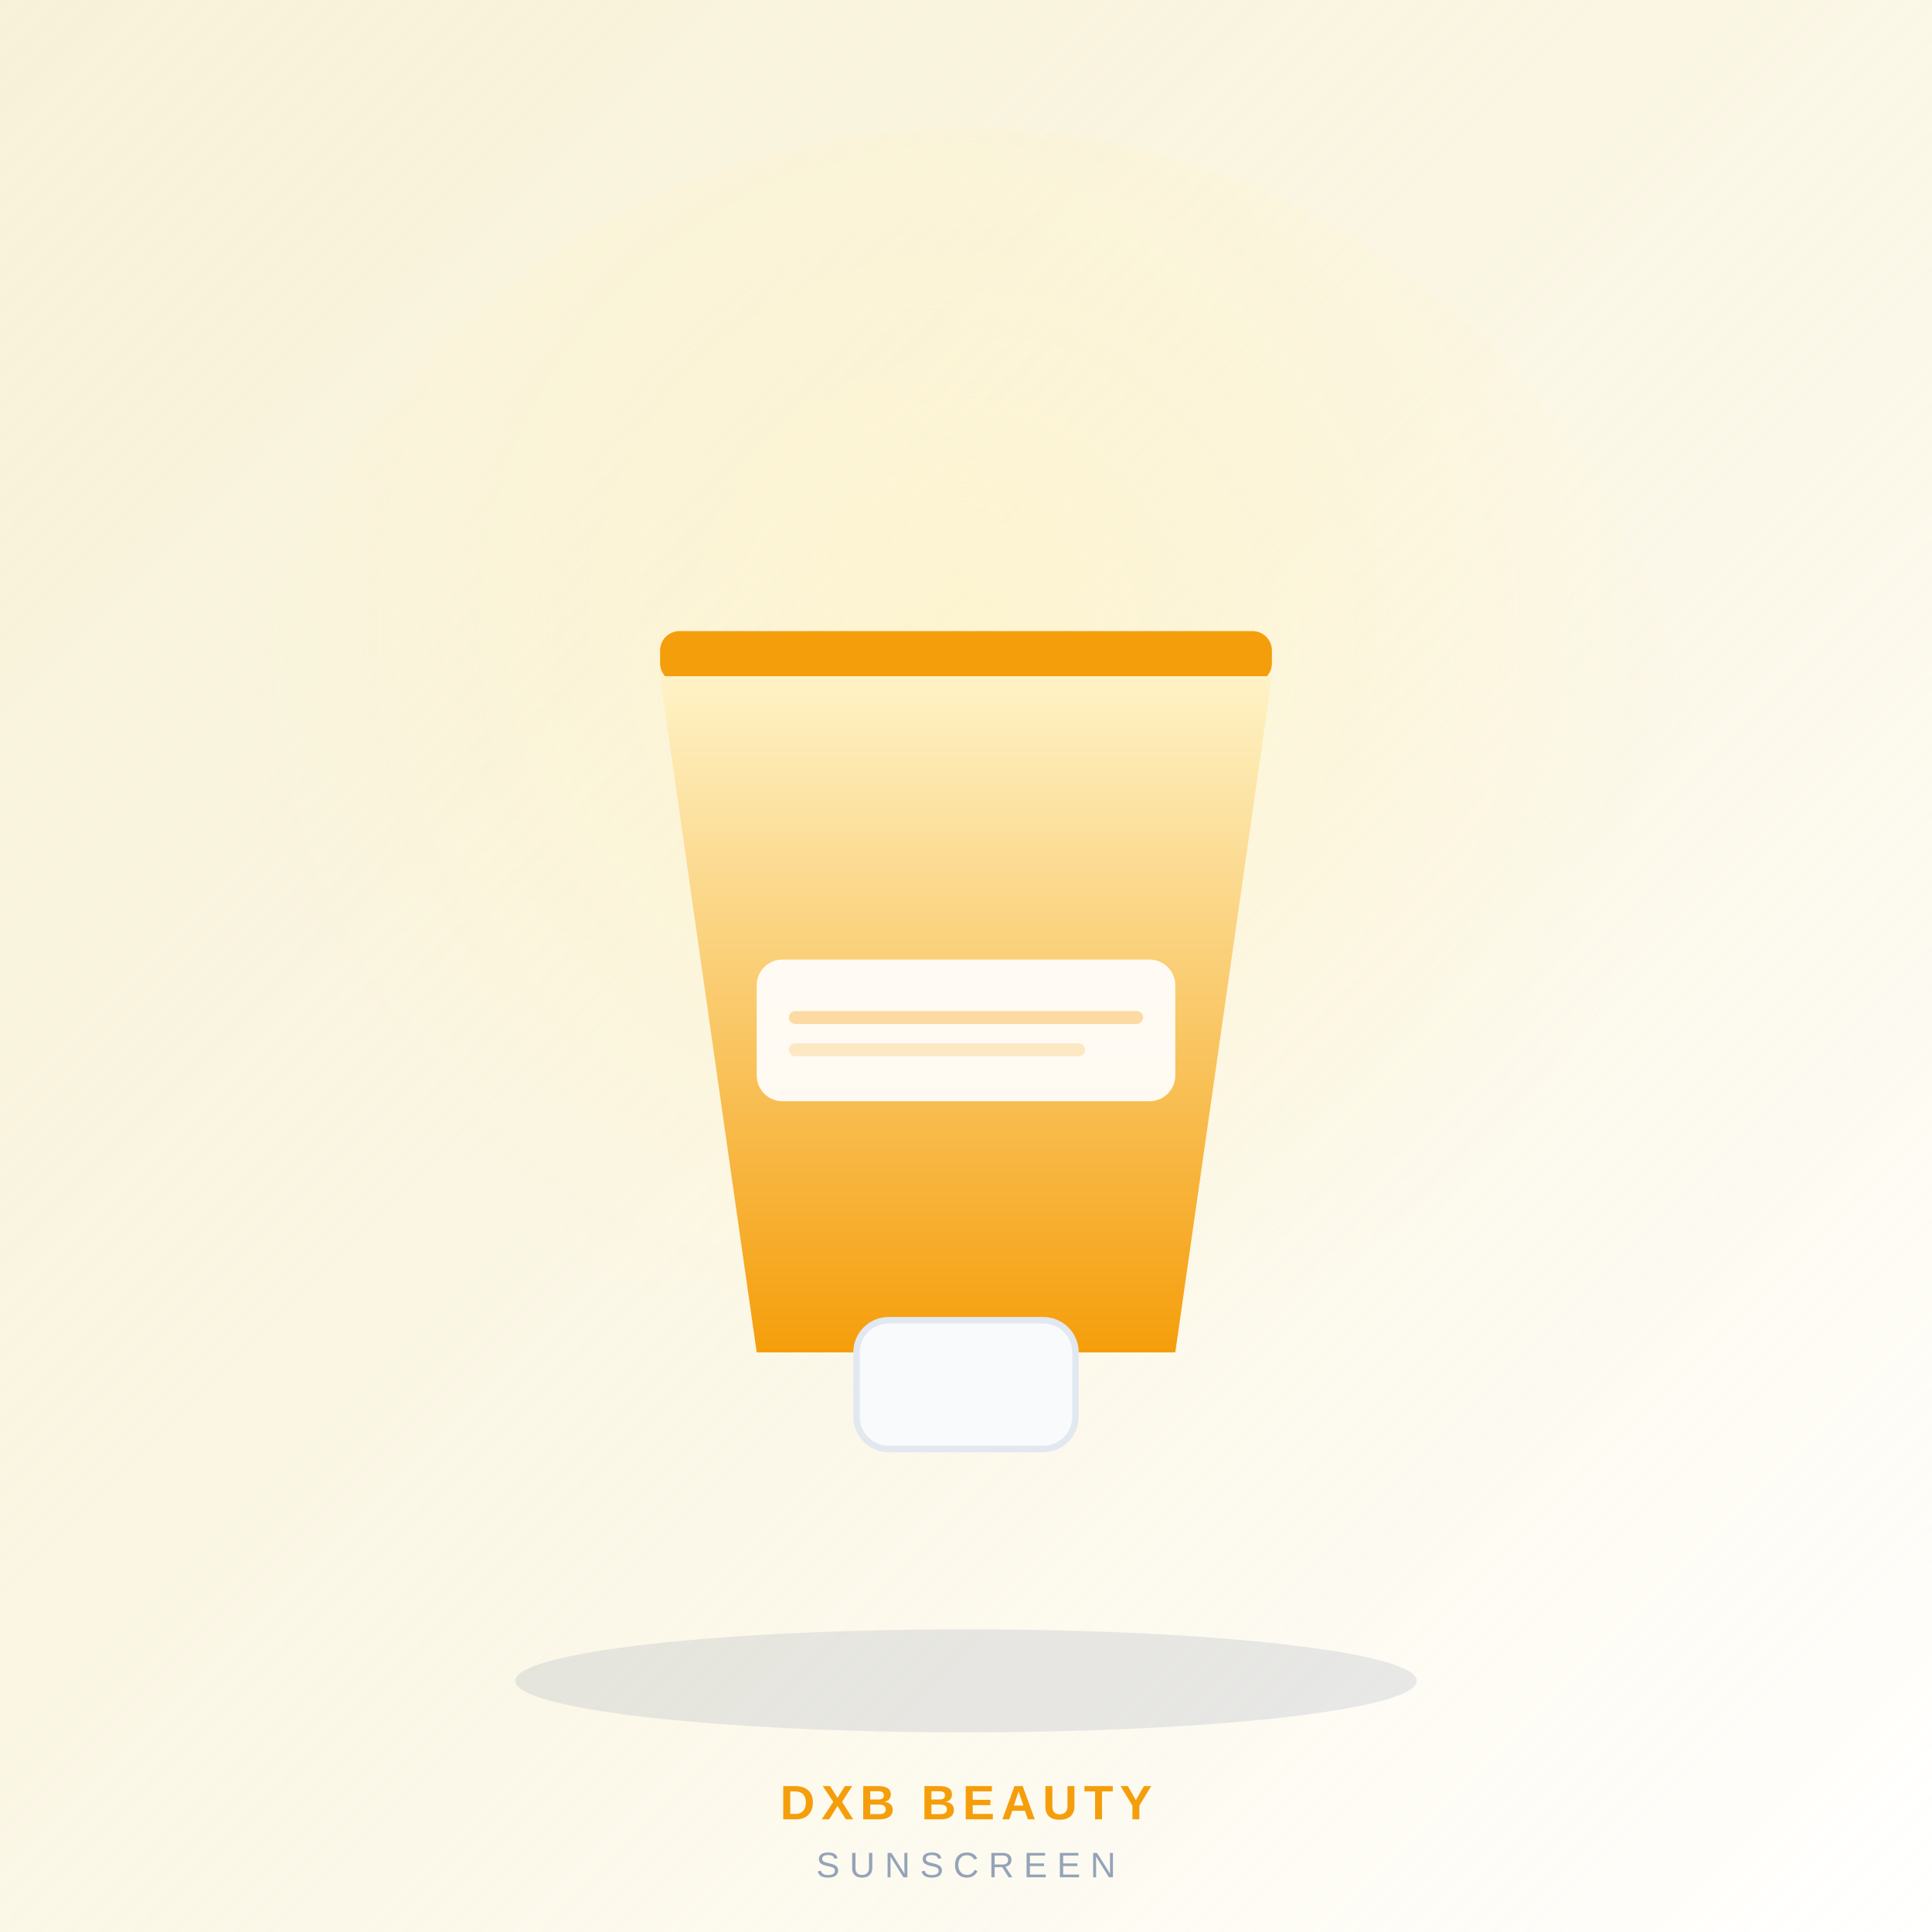
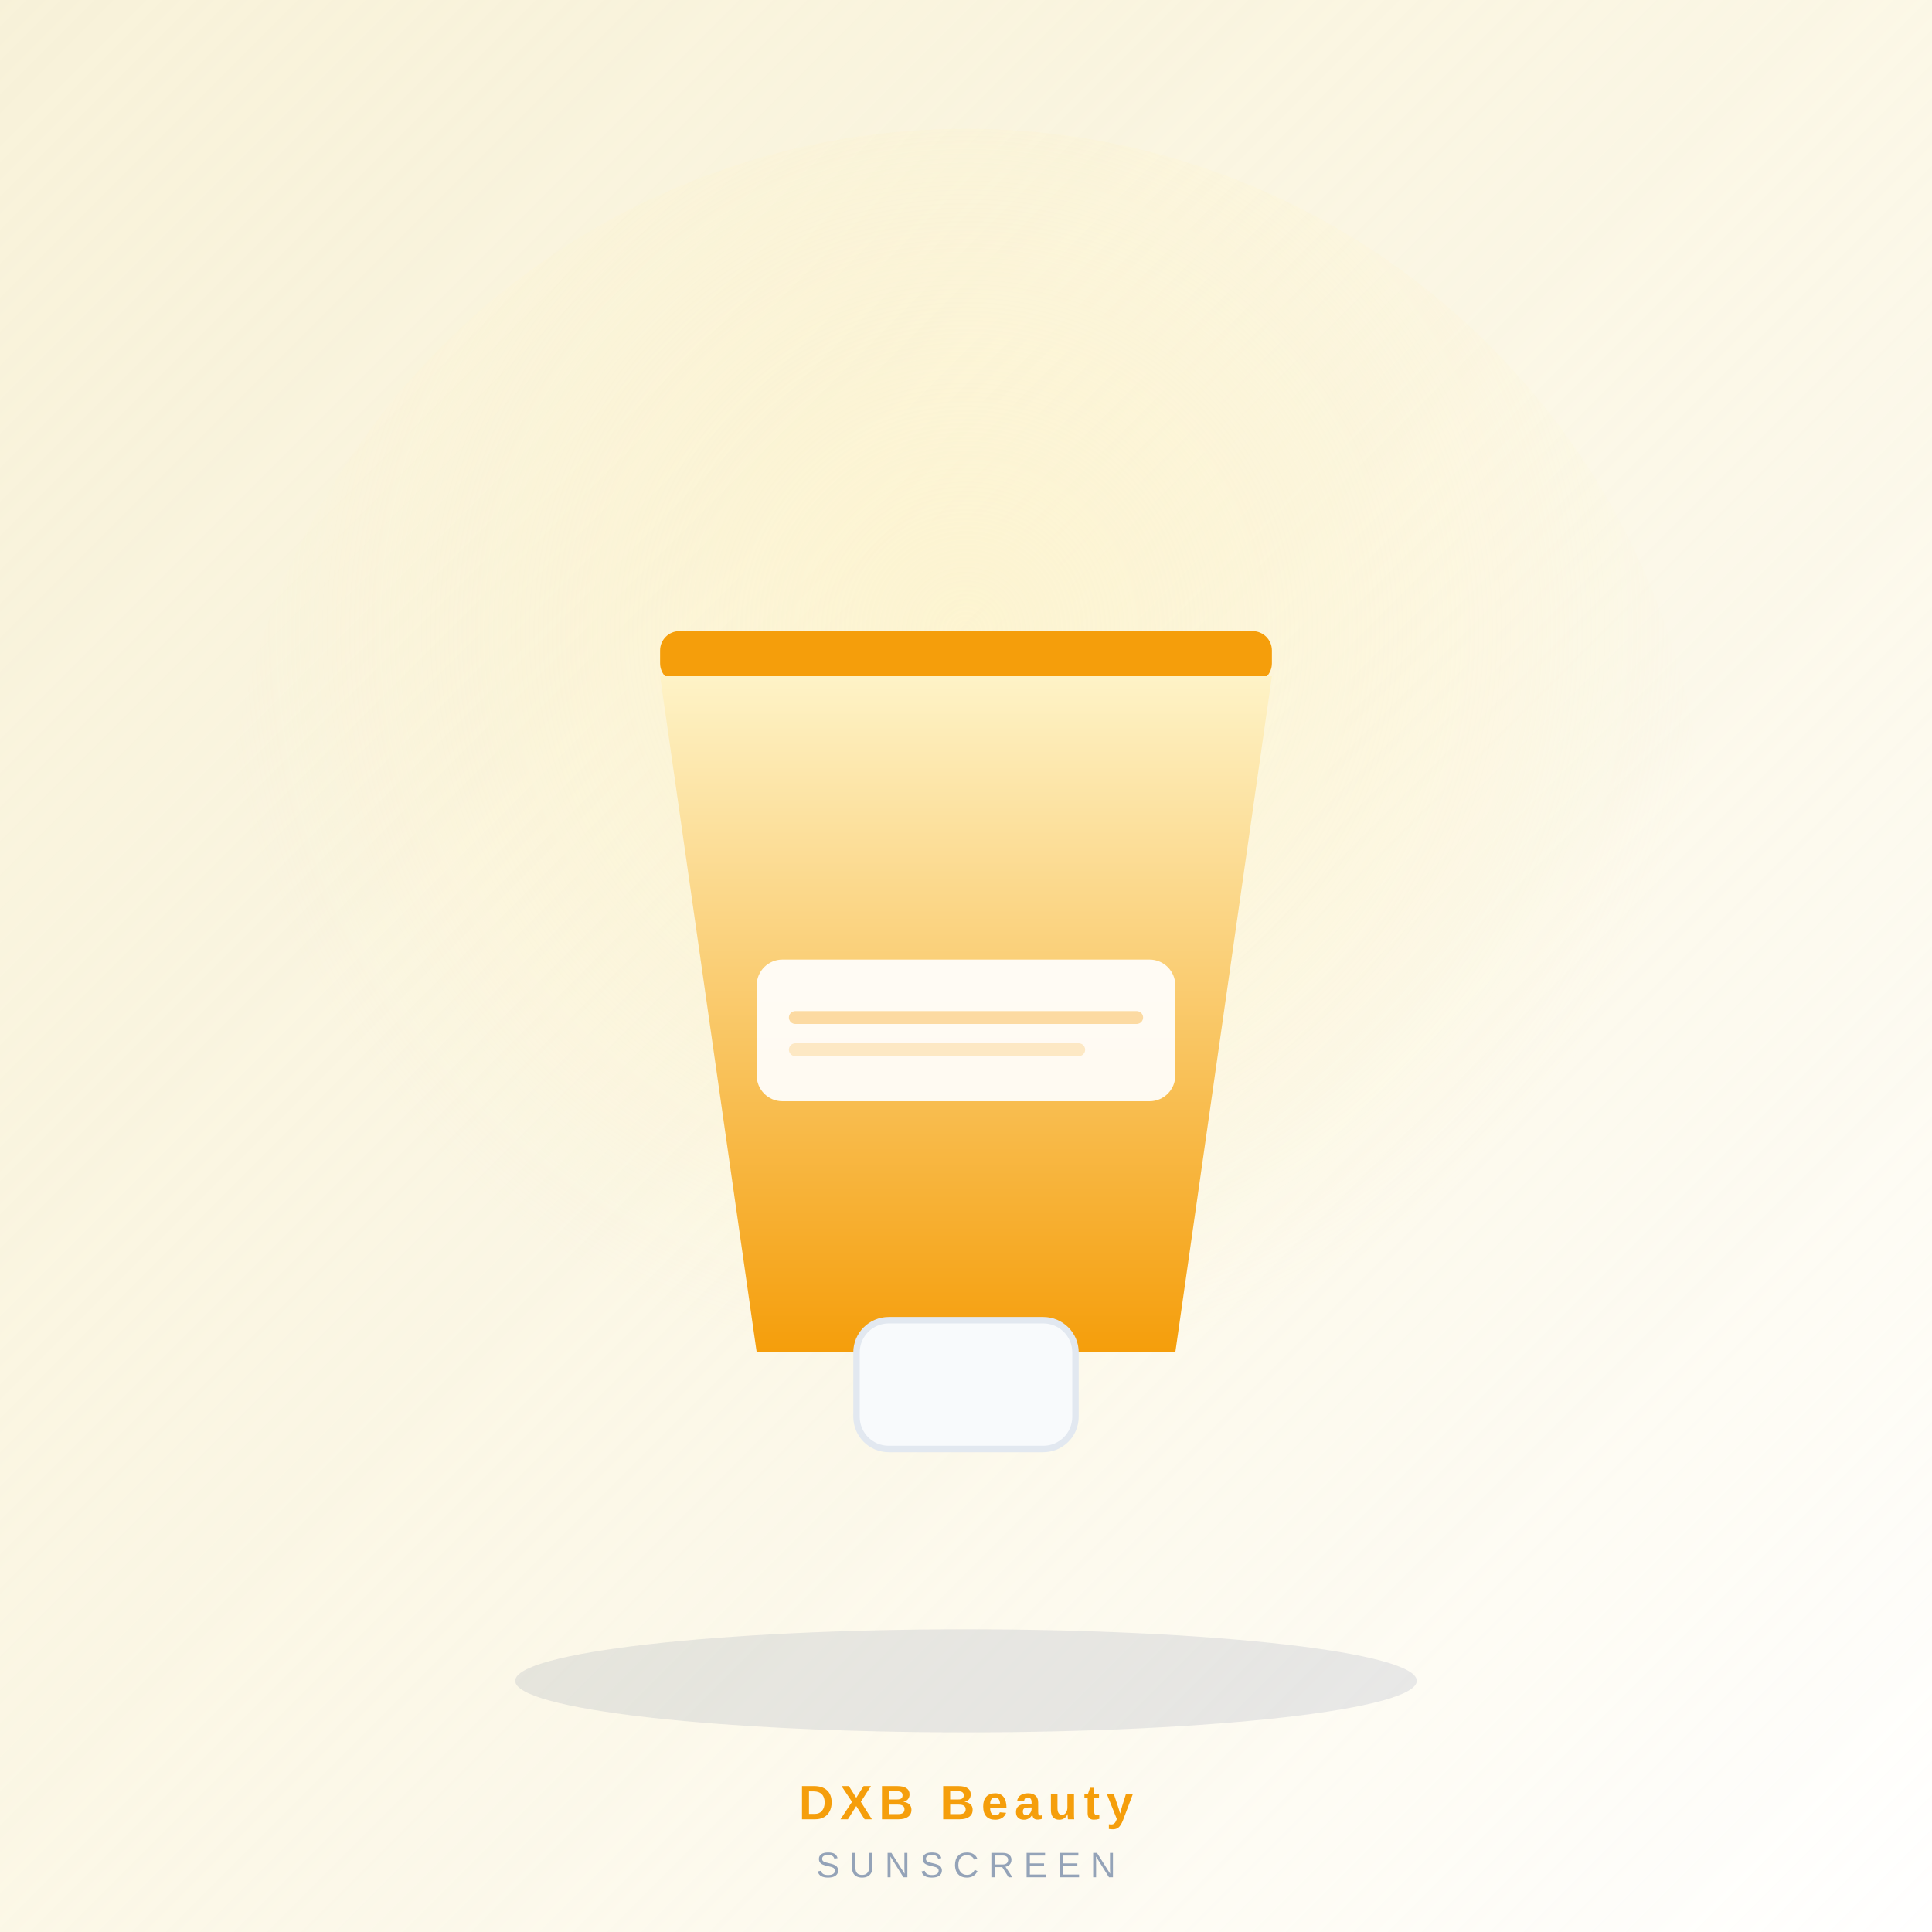
<svg xmlns="http://www.w3.org/2000/svg" width="600" height="600" viewBox="0 0 600 600">
  <defs>
    <linearGradient id="bg" x1="0" y1="0" x2="1" y2="1">
      <stop offset="0%" stop-color="#fef3c7" stop-opacity="0.55" />
      <stop offset="100%" stop-color="#ffffff" />
    </linearGradient>
    <linearGradient id="body" x1="0" y1="0" x2="0" y2="1">
      <stop offset="0%" stop-color="#fef3c7" />
      <stop offset="100%" stop-color="#f59e0b" />
    </linearGradient>
    <radialGradient id="spot" cx="50%" cy="34%" r="50%">
      <stop offset="0%" stop-color="#fef3c7" stop-opacity="0.65" />
      <stop offset="100%" stop-color="#fef3c7" stop-opacity="0" />
    </radialGradient>
  </defs>
  <rect width="600" height="600" fill="url(#bg)" />
  <ellipse cx="300" cy="270" rx="230" ry="230" fill="url(#spot)" />
  <ellipse cx="300" cy="522" rx="140" ry="16" fill="#0f2064" opacity="0.09" />
  <rect x="205" y="196" width="190" height="16" rx="6" fill="#f59e0b" />
  <polygon points="205,210 395,210 365,420 235,420" fill="url(#body)" />
  <rect x="235" y="298" width="130" height="44" rx="8" fill="#ffffff" opacity="0.92" />
  <rect x="245" y="314" width="110" height="4" rx="2" fill="#f59e0b" opacity="0.35" />
  <rect x="245" y="324" width="92" height="4" rx="2" fill="#f59e0b" opacity="0.2" />
  <rect x="266" y="410" width="68" height="40" rx="10" fill="#f8fafc" stroke="#e2e8f0" stroke-width="2" />
-   <text x="300" y="565" text-anchor="middle" font-family="Arial, sans-serif" font-size="15" font-weight="700" letter-spacing="2" fill="#f59e0b">DXB BEAUTY</text>
+   <text x="300" y="565" text-anchor="middle" font-family="Arial, sans-serif" font-size="15" font-weight="700" letter-spacing="2" fill="#f59e0b">DXB Beauty</text>
  <text x="300" y="583" text-anchor="middle" font-family="Arial, sans-serif" font-size="11" letter-spacing="3" fill="#94a3b8">SUNSCREEN</text>
</svg>
